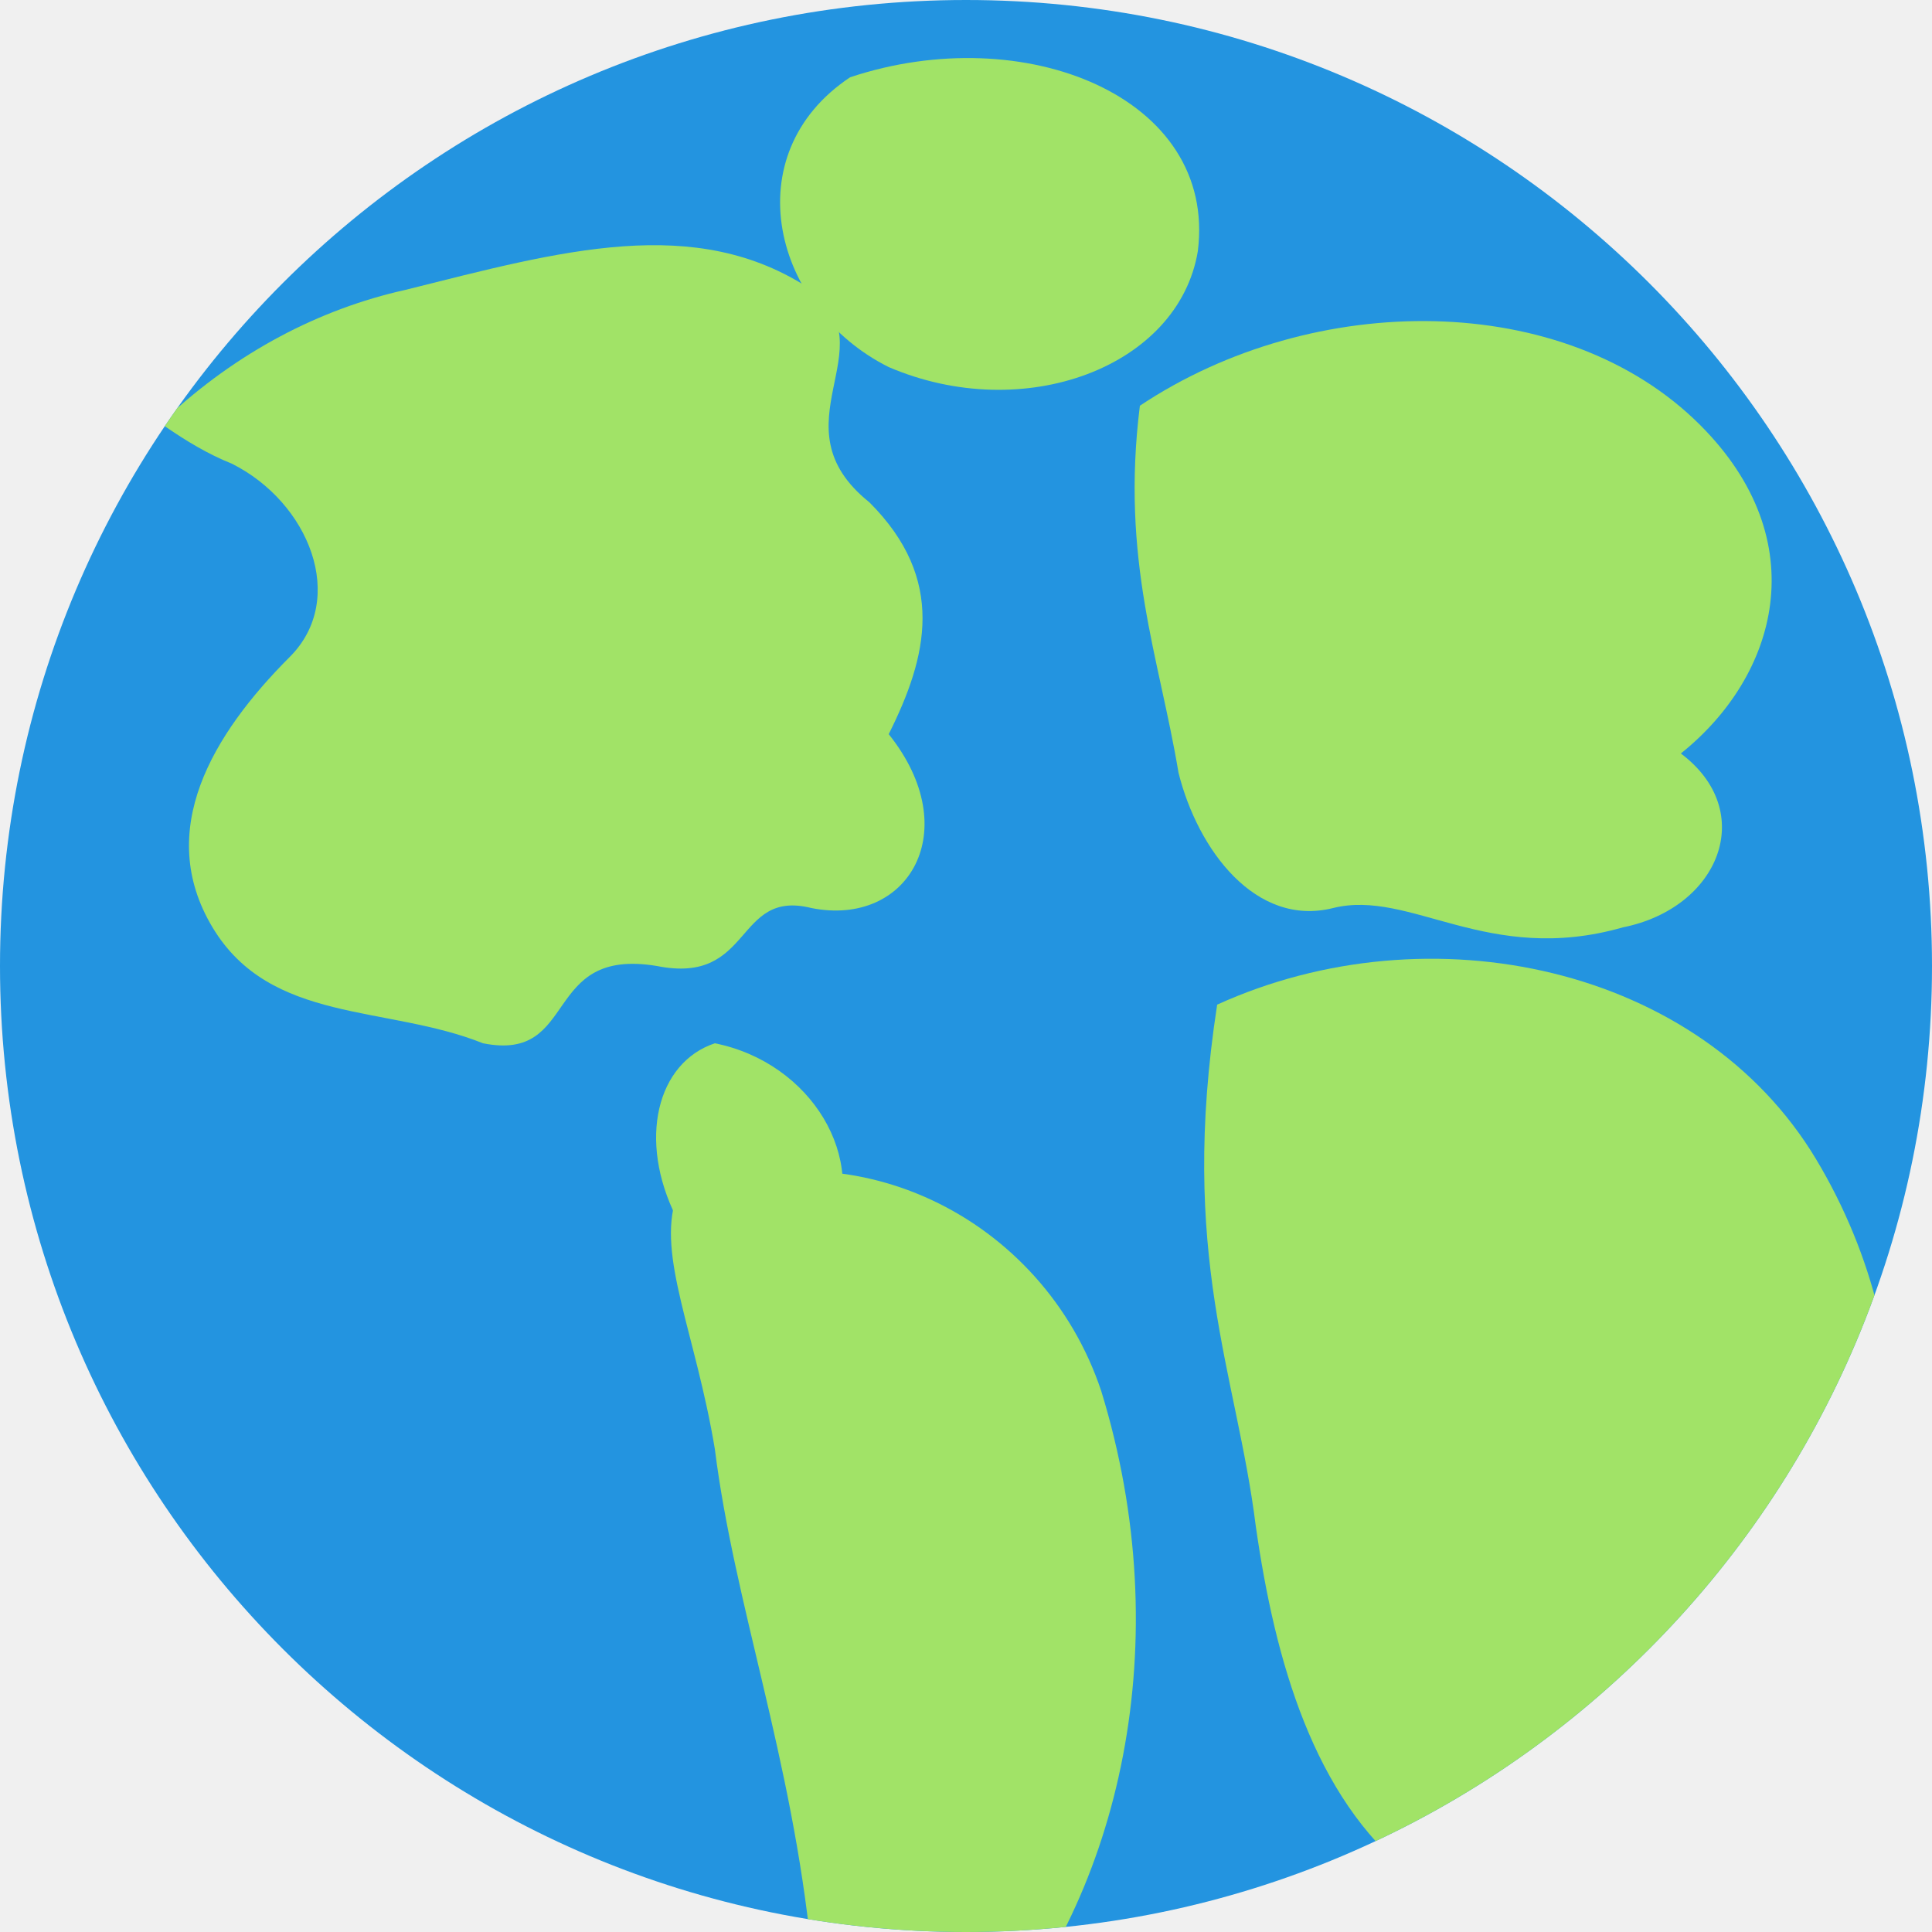
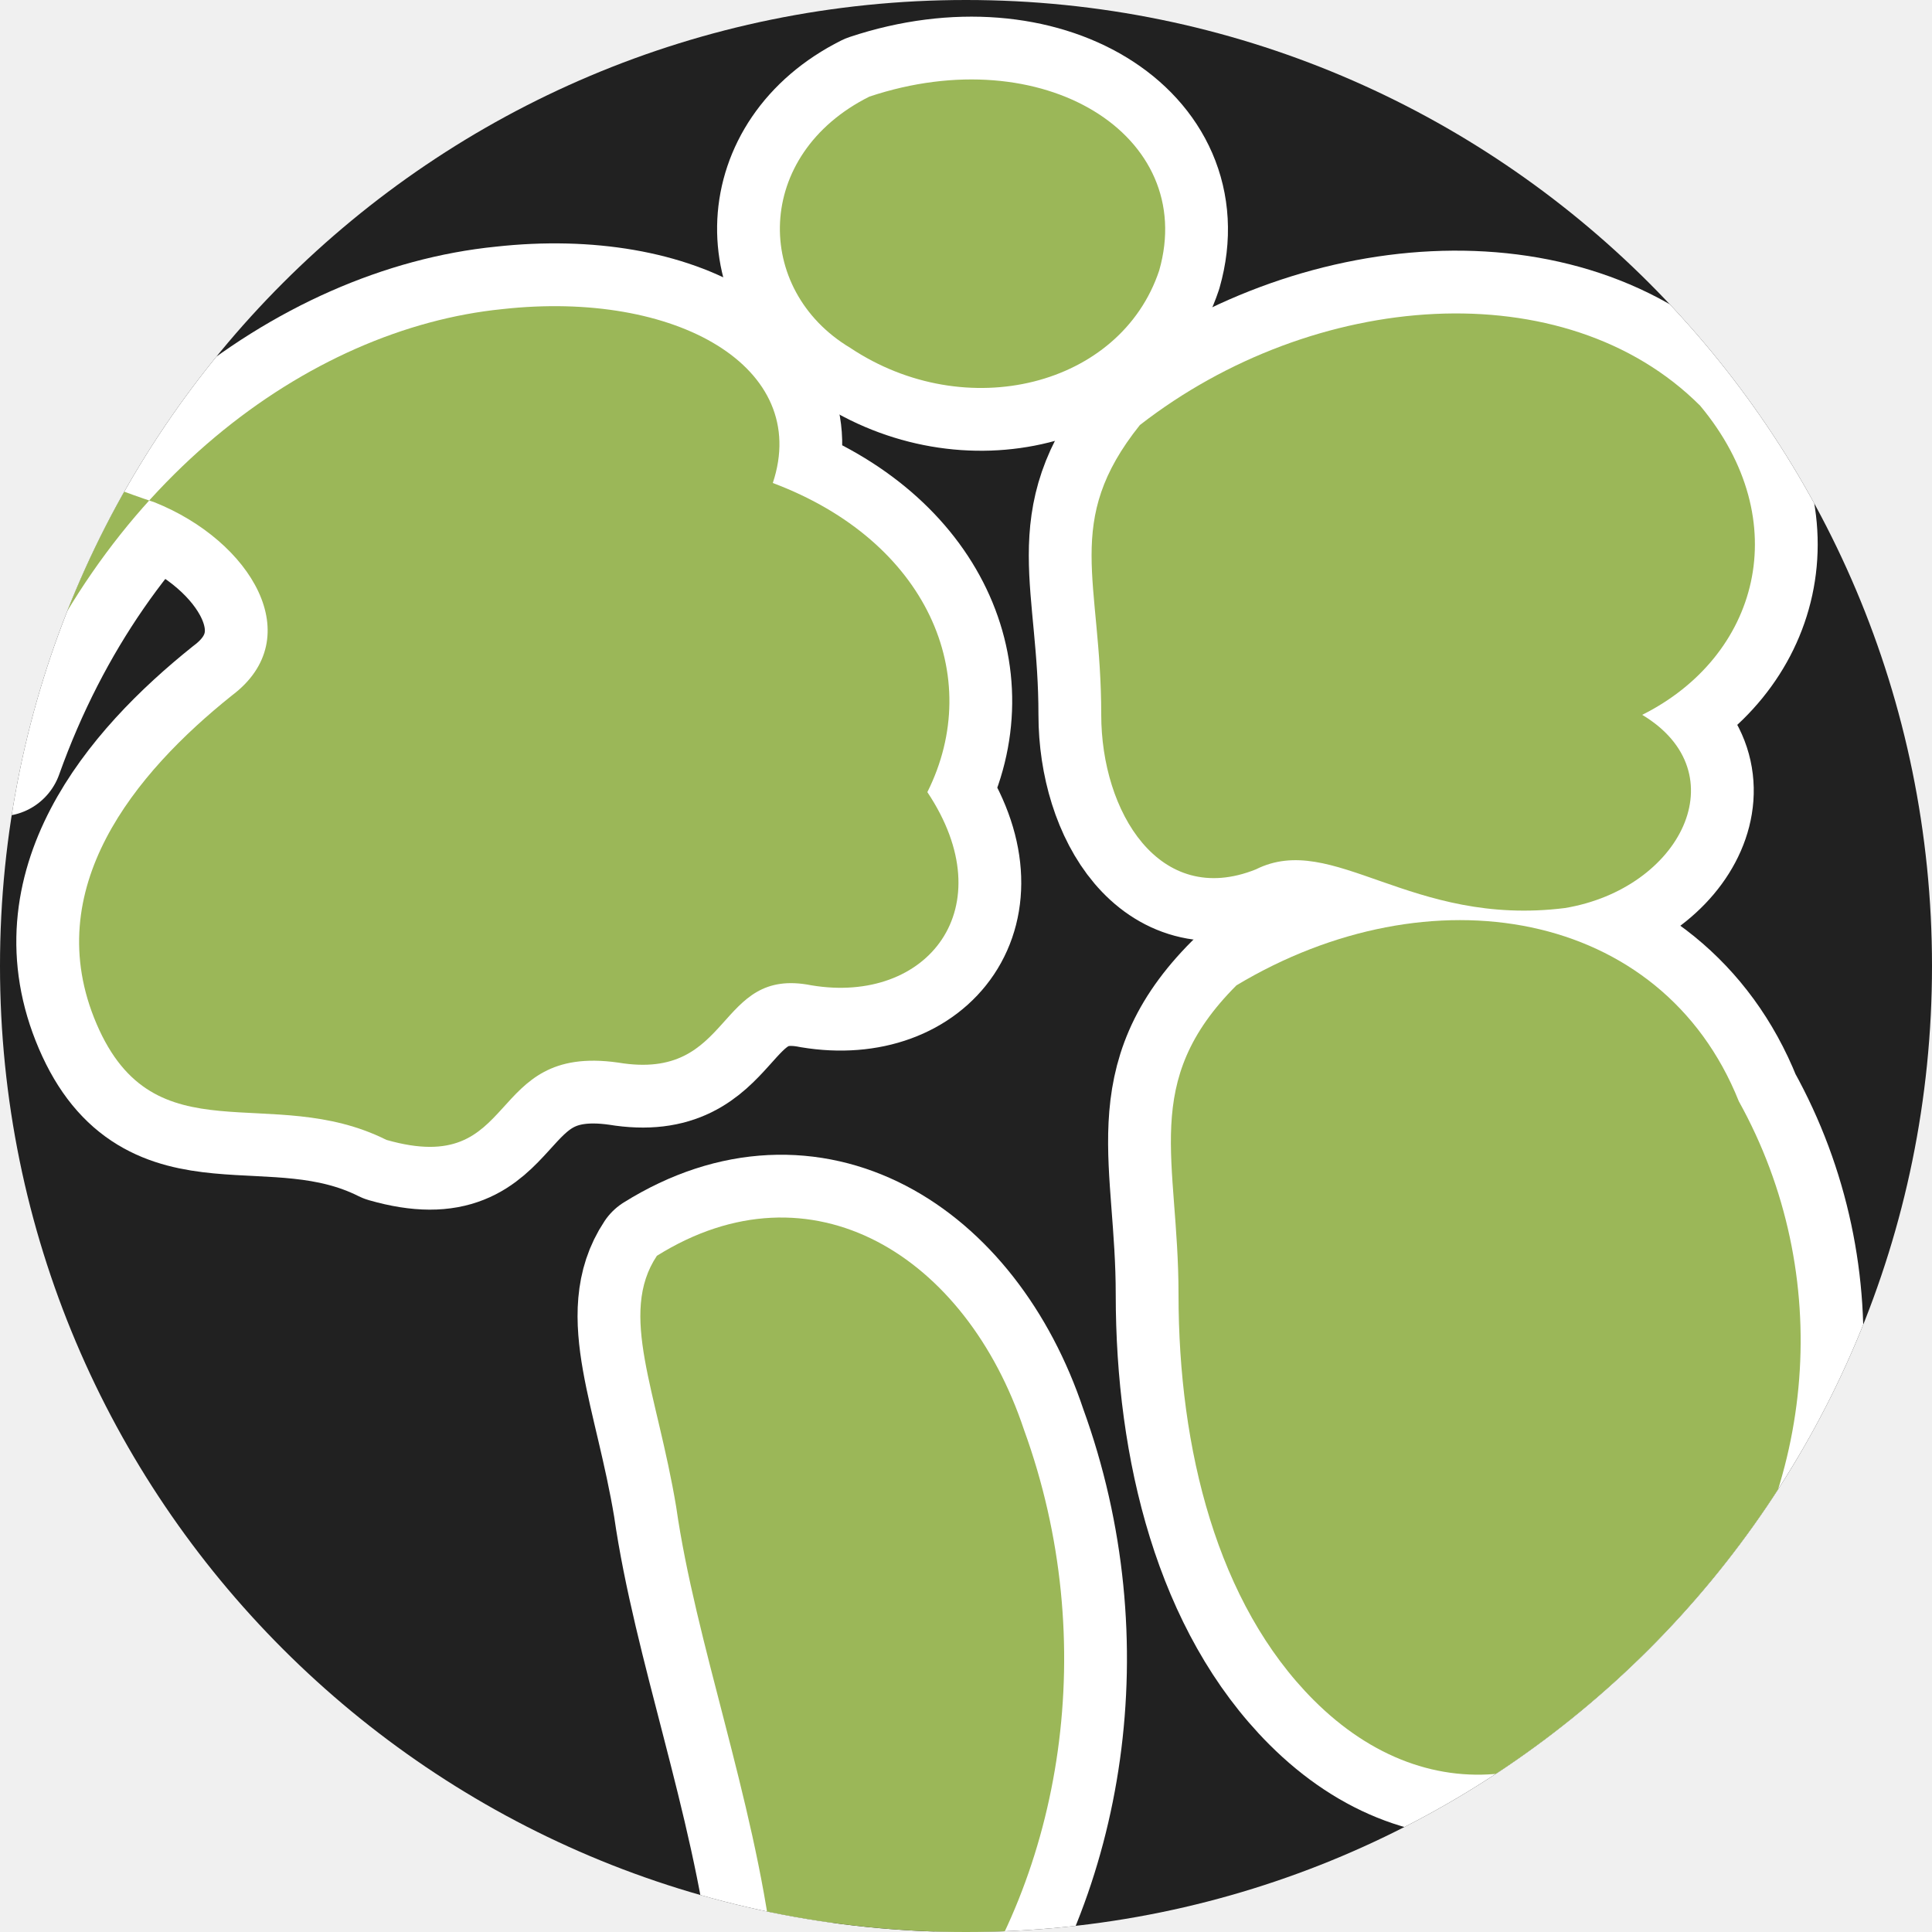
<svg xmlns="http://www.w3.org/2000/svg" viewBox="0 0 200 200" role="img" aria-label="Earth">
  <defs>
    <clipPath id="earth-disc">
      <circle cx="100" cy="100" r="100" />
    </clipPath>
+     <g id="lands">
+       <path d="M90 10c18-6 34 4 30 18-4 12-20 16-32 8-10-6-10-20 2-26z" />
+       <path d="M0 78c10-28 32-44 52-46 18-2 32 6 28 18 16 6 22 20 16 32 8 12 0 22-12 20-10-2-8 10-20 8-14-2-10 12-24 8-12-6-24 2-30-12-6-14 4-26 14-34 8-6 2-16-8-20-12-4-16-8-16 8z" />
+       <path d="M68 130c16-10 32 0 38 18 8 22 4 46-8 62-10 12-18 6-18-8-2-16-8-32-10-46-2-12-6-20-2-26z" />
+       <path d="M118 44c18-14 44-16 58-2 10 12 6 26-6 32 10 6 4 18-8 20-16 2-24-8-32-4-10 4-16-6-16-16 0-14-4-20 4-30z" />
+       <path d="M128 102c20-12 44-8 52 12 10 18 8 40-4 56-12 16-28 18-40 6-10-10-14-26-14-42 0-14-4-22 6-32z" />
+     </g>
  </defs>
  <g clip-path="url(#earth-disc)">
-     <rect width="200" height="200" fill="#2394E0" />
-     <g fill="#A1E367">
-       <path d="M88 8c18-6 38 2 36 18-2 12-18 18-32 12-12-6-16-22-4-30z" />
-       <path d="M0 70c8-22 24-36 42-40 16-4 30-8 42 0 8 6-4 14 6 22 8 8 6 16 2 24 8 10 2 20-8 18-8-2-6 8-16 6-12-2-8 10-18 8-10-4-22-2-28-12-6-10 0-20 8-28 6-6 2-16-6-20-10-4-16-14-24-10-8 4-8 8-8 22z" />
-       <path d="M74 108c10 2 16 12 12 20-4 6-12 4-16-2-4-8-2-16 4-18z" />
-       <path d="M70 124c18-8 38 2 44 20 8 26 2 52-12 68-10 10-18 4-18-10-2-20-8-36-10-52-2-12-6-20-4-26z" />
-       <path d="M118 42c18-12 44-12 58 2 12 12 8 26-2 34 8 6 4 16-6 18-14 4-22-4-30-2-8 2-14-6-16-14-2-12-6-22-4-38z" />
-       <path d="M126 104c22-10 50-4 62 16 12 20 10 44-2 62-12 16-28 22-40 12-10-8-14-22-16-36-2-16-8-28-4-54z" />
-     </g>
+     <rect width="200" height="200" fill="#212121" />
+     <use href="#lands" fill="none" stroke="#ffffff" stroke-width="13" stroke-linejoin="round" stroke-linecap="round" />
+     <use href="#lands" fill="#9BB758" />
  </g>
</svg>
